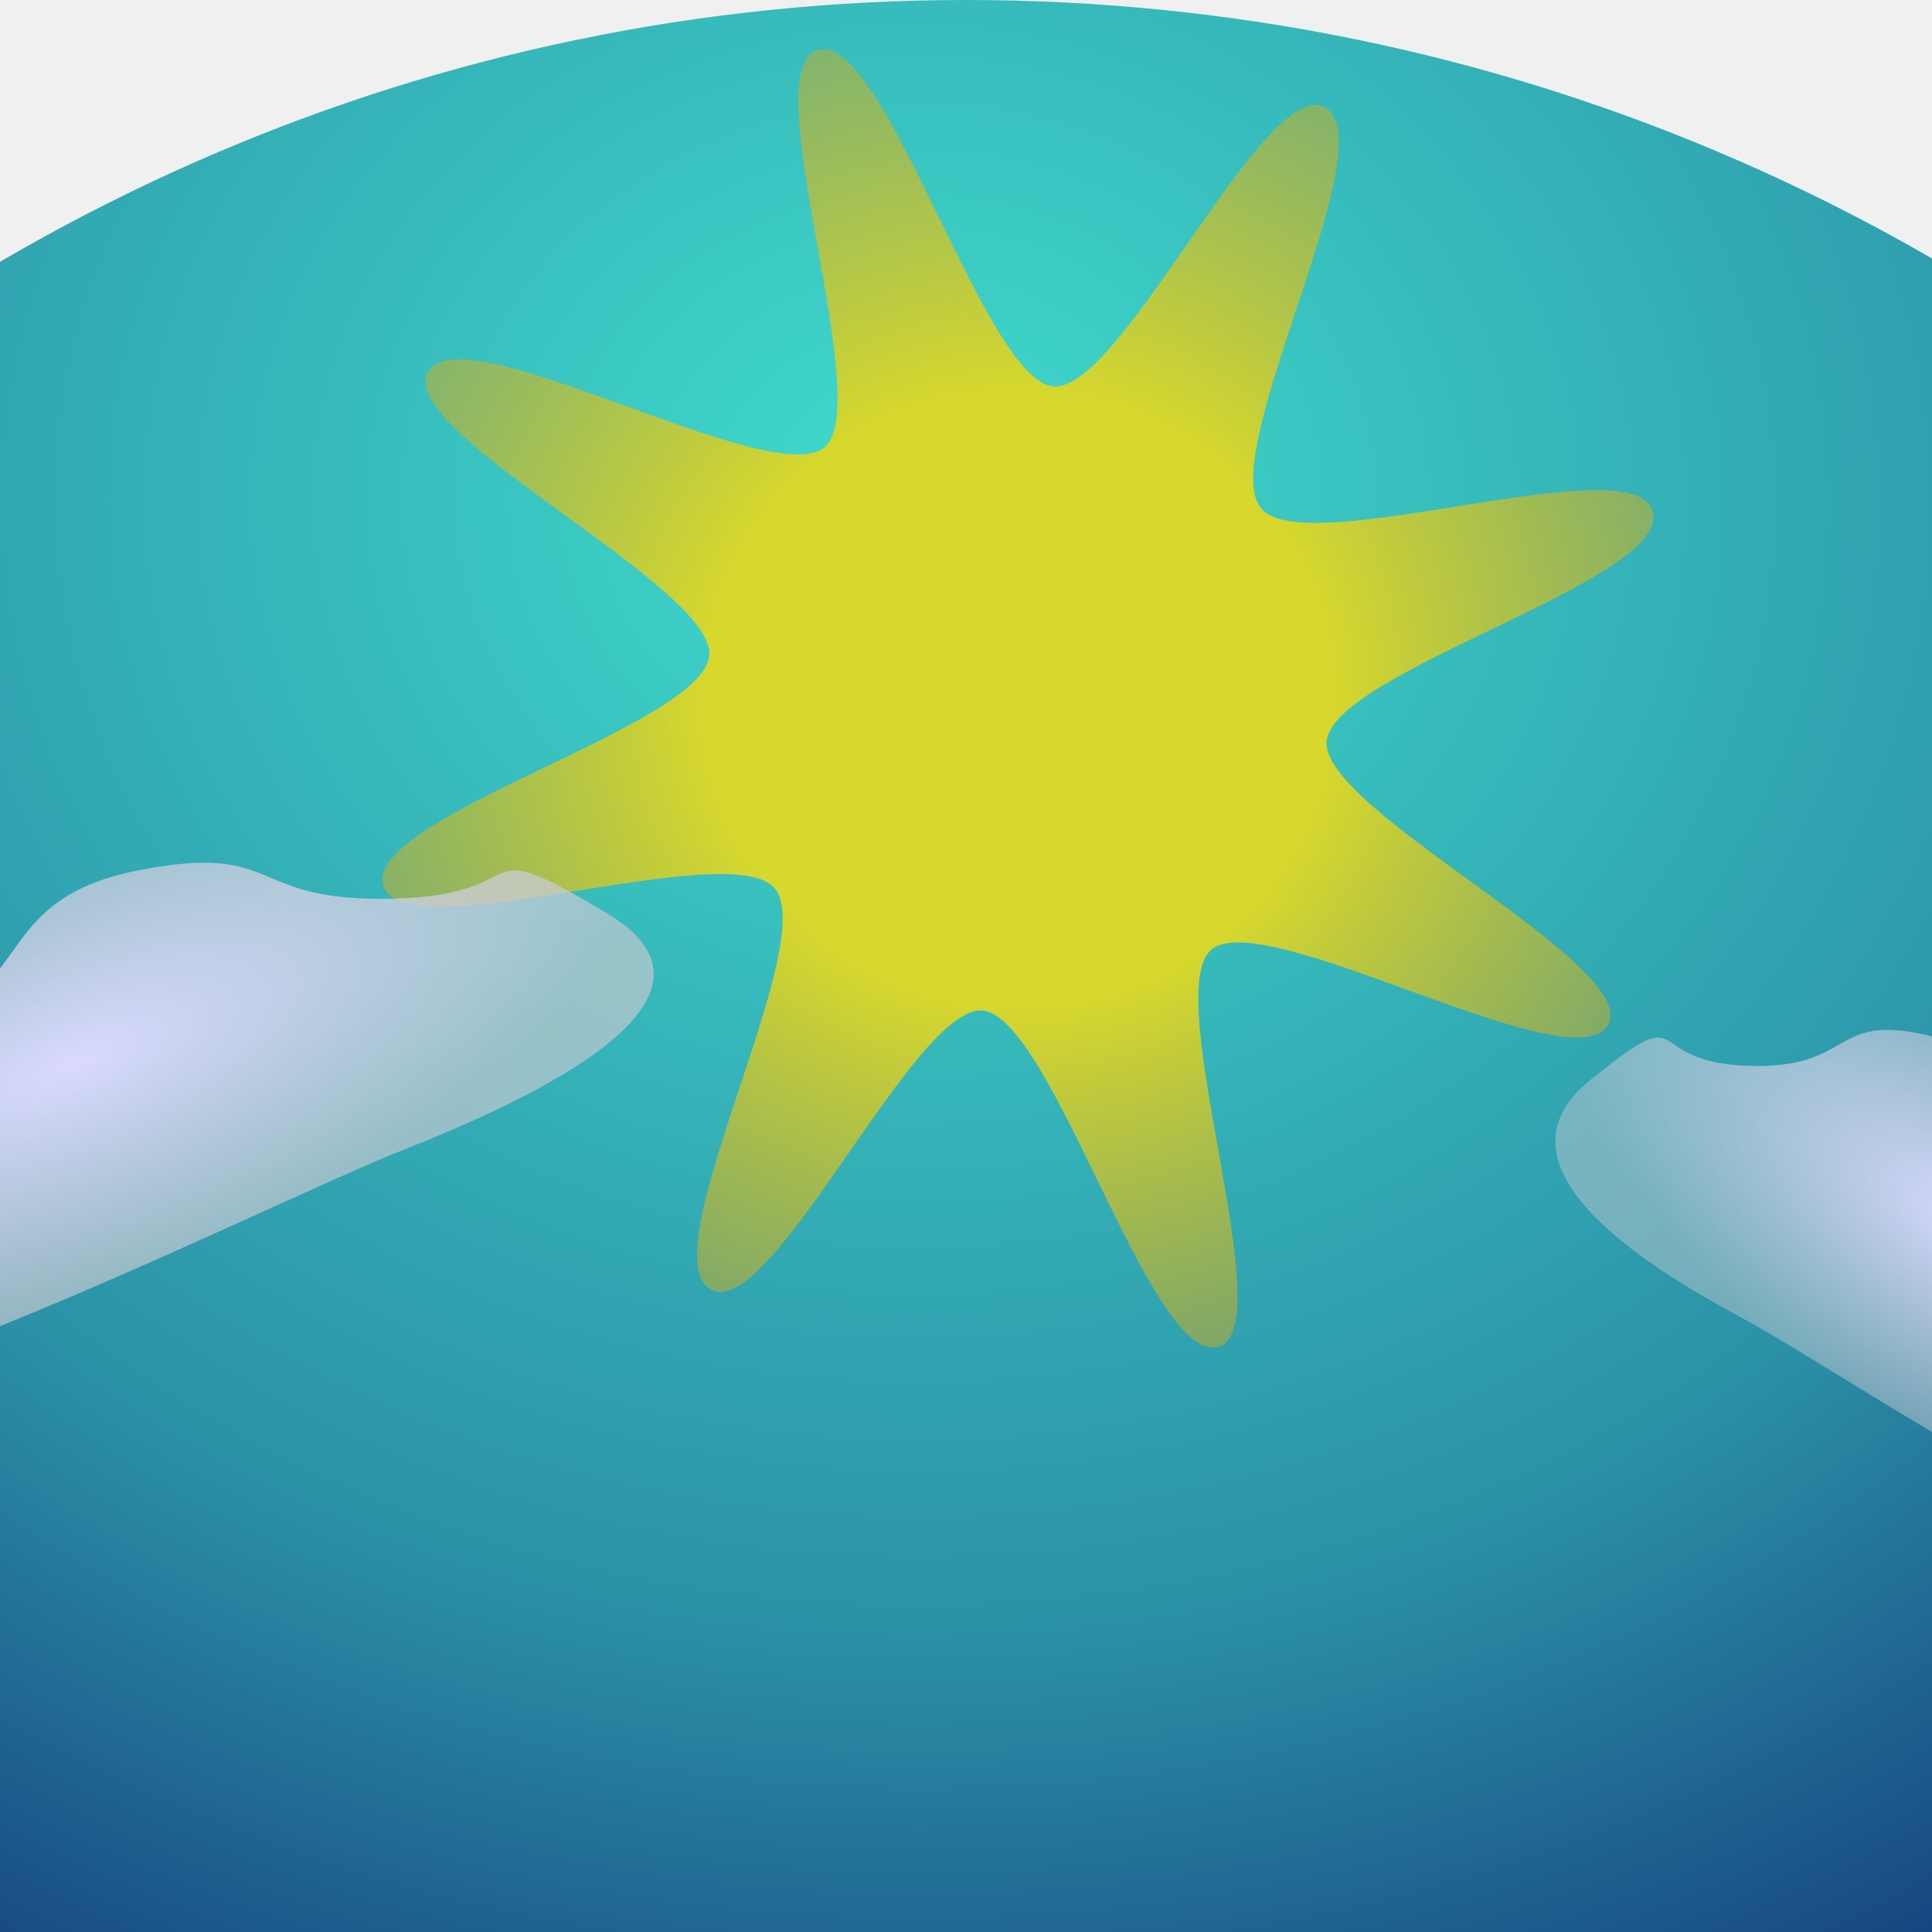
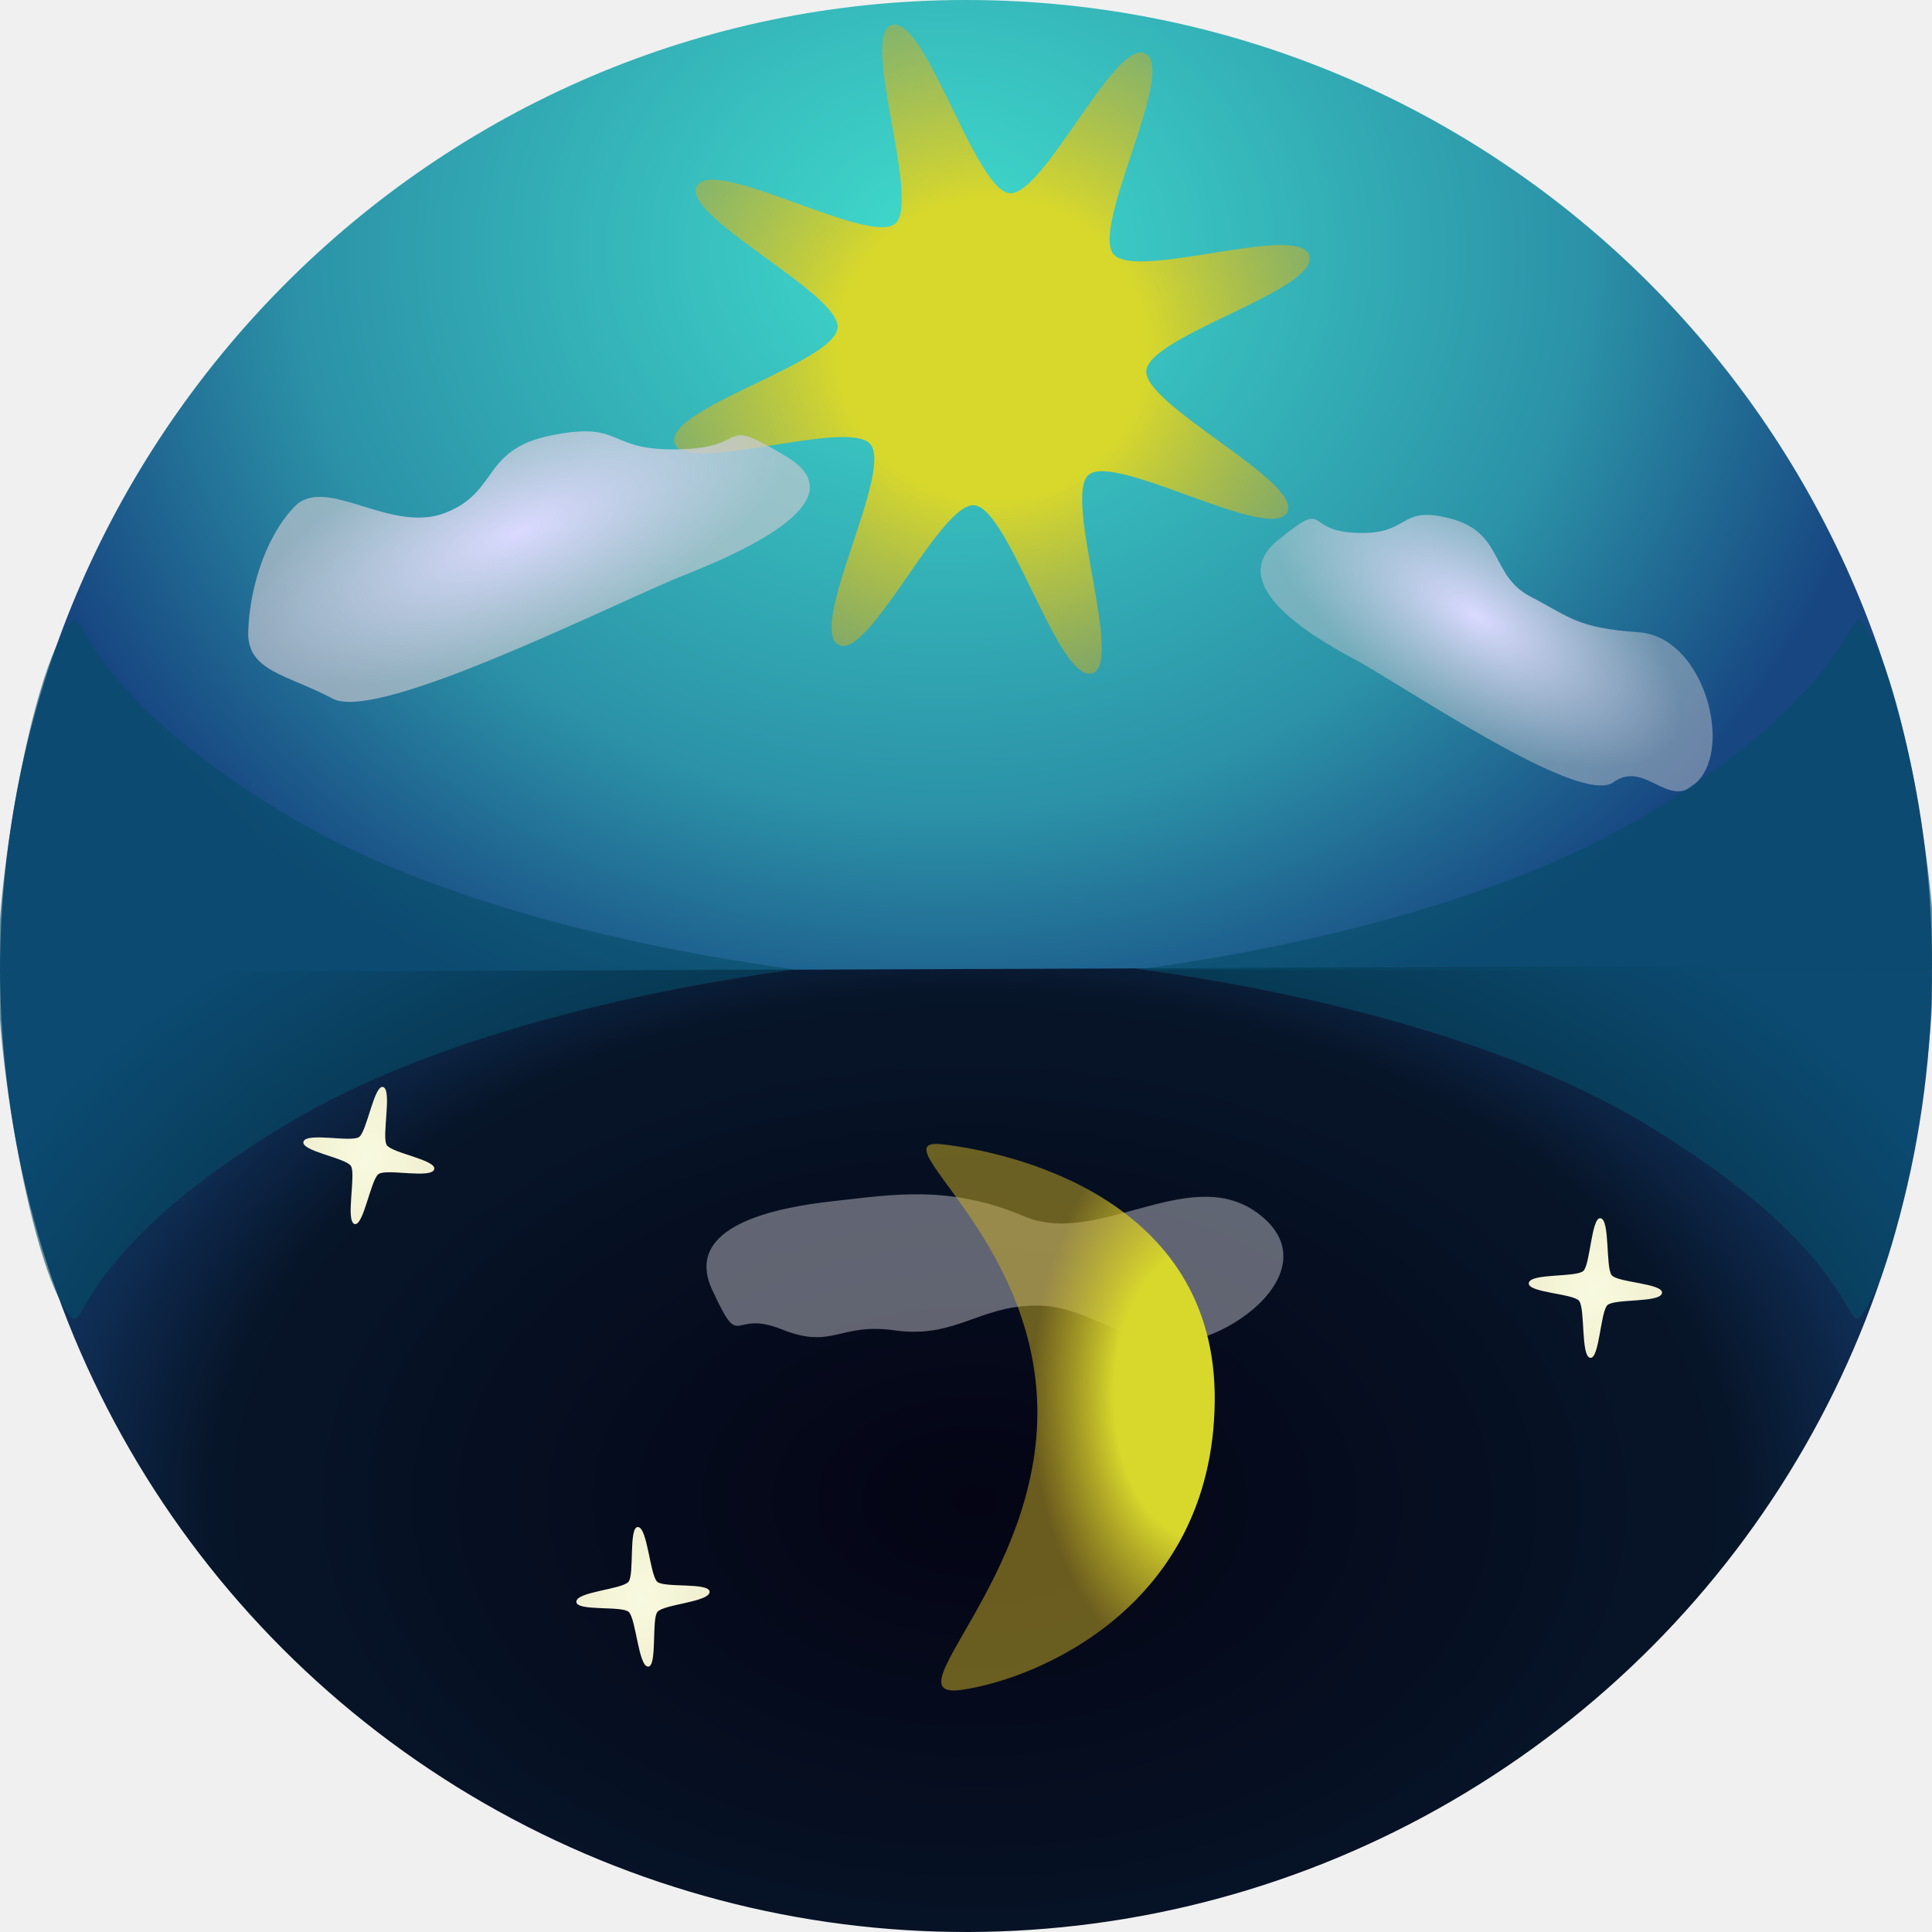
- <svg xmlns="http://www.w3.org/2000/svg" xmlns:xlink="http://www.w3.org/1999/xlink" width="100" height="100" viewBox="25 0 50 50" version="1.1" id="svg5">
+ <svg xmlns="http://www.w3.org/2000/svg" xmlns:xlink="http://www.w3.org/1999/xlink" width="200" height="200" viewBox="25 0 100 100" version="1.1" id="svg5">
  <defs id="defs2">
+     <linearGradient id="linearGradient1562">
+       <stop style="stop-color:#c6511e;stop-opacity:1" offset="0" id="stop1558" />
+       <stop style="stop-color:#054c66;stop-opacity:0.604" offset="1" id="stop1560" />
+     </linearGradient>
    <linearGradient id="linearGradient10010">
      <stop style="stop-color:#d8d82c;stop-opacity:1" offset="0" id="stop10004" />
      <stop style="stop-color:#d8d82c;stop-opacity:1" offset="0.445" id="stop10006" />
      <stop style="stop-color:#c9ac24;stop-opacity:0.518" offset="1" id="stop10008" />
    </linearGradient>
    <linearGradient id="linearGradient6689">
      <stop style="stop-color:#dadaff;stop-opacity:1" offset="0" id="stop6685" />
      <stop style="stop-color:#c9c9d1;stop-opacity:0.469" offset="1" id="stop6687" />
    </linearGradient>
    <linearGradient id="linearGradient5938">
      <stop style="stop-color:#d8d82c;stop-opacity:1" offset="0" id="stop5932" />
      <stop style="stop-color:#d8d82c;stop-opacity:1" offset="0.504" id="stop5934" />
      <stop style="stop-color:#c9ac24;stop-opacity:0.518" offset="1" id="stop5936" />
    </linearGradient>
    <linearGradient id="linearGradient4584">
      <stop style="stop-color:#f8fadf;stop-opacity:1" offset="0" id="stop5451" />
      <stop style="stop-color:#f2f0d2;stop-opacity:1" offset="1" id="stop5453" />
    </linearGradient>
    <linearGradient id="linearGradient4584-5">
      <stop style="stop-color:#dadaff;stop-opacity:1" offset="0" id="stop4580" />
      <stop style="stop-color:#c9c9d1;stop-opacity:0.665" offset="1" id="stop4582" />
    </linearGradient>
    <linearGradient id="linearGradient951-2">
      <stop style="stop-color:#40dccd;stop-opacity:1" offset="0" id="stop1170" />
      <stop style="stop-color:#2b91a7;stop-opacity:1;" offset="0.674" id="stop2279" />
      <stop style="stop-color:#174681;stop-opacity:1" offset="1" id="stop1172" />
    </linearGradient>
    <linearGradient id="linearGradient951-4">
      <stop style="stop-color:#040414;stop-opacity:1" offset="0" id="stop947" />
      <stop style="stop-color:#071529;stop-opacity:1" offset="0.7" id="stop2085" />
      <stop style="stop-color:#174681;stop-opacity:1" offset="1" id="stop949" />
    </linearGradient>
    <radialGradient xlink:href="#linearGradient951-4" id="radialGradient953" cx="61.29" cy="110.135" fx="61.29" fy="110.135" r="32.279" gradientTransform="matrix(-1.750741,-0.01139256,0.00760852,-1.169248,156.9085,207.1865)" gradientUnits="userSpaceOnUse" />
    <radialGradient xlink:href="#linearGradient951-2" id="radialGradient1069" gradientUnits="userSpaceOnUse" gradientTransform="matrix(1.548909,0.01551318,0.01346694,-1.344601,-48.18679,205.0148)" cx="61.301" cy="143.531" fx="61.301" fy="143.531" r="32.279" />
    <radialGradient xlink:href="#linearGradient10010" id="radialGradient3063" cx="222.739" cy="353.553" fx="222.739" fy="353.553" r="26.87" gradientUnits="userSpaceOnUse" gradientTransform="matrix(1.044577,0.00116599,-4.237143e-4,1.000019,-9.779314,-0.2663007)" />
    <radialGradient xlink:href="#linearGradient4584-5" id="radialGradient4620" gradientUnits="userSpaceOnUse" gradientTransform="matrix(1.114522,-0.4399698,0.1382757,0.4347031,-59.5082,9.264978)" cx="64.237" cy="107.023" fx="64.237" fy="107.023" r="12.749" />
    <radialGradient xlink:href="#linearGradient6689" id="radialGradient4960" gradientUnits="userSpaceOnUse" gradientTransform="matrix(-0.8240211,-0.4399698,-0.1022341,0.4347031,140.24,13.5912)" cx="64.237" cy="107.023" fx="64.237" fy="107.023" r="12.749" />
    <radialGradient xlink:href="#linearGradient4584" id="radialGradient5449" cx="158.471" cy="455.561" fx="158.471" fy="455.561" r="9.547" gradientUnits="userSpaceOnUse" gradientTransform="matrix(0.9074643,-0.01029586,0.01230992,0.9999302,9.083976,1.66622)" />
    <radialGradient xlink:href="#linearGradient5938" id="radialGradient5930" cx="70.199" cy="131.705" fx="70.199" fy="131.705" r="5.455" gradientTransform="matrix(1.584021,0,0,2.683599,-49.16831,-281.2393)" gradientUnits="userSpaceOnUse" />
    <radialGradient xlink:href="#linearGradient6689" id="radialGradient6406" gradientUnits="userSpaceOnUse" gradientTransform="matrix(-0.1878383,0.1953555,-0.2156049,-0.2180536,133.3564,144.3871)" cx="31.918" cy="91.454" fx="31.918" fy="91.454" r="12.749" />
+     <radialGradient xlink:href="#linearGradient1562" id="radialGradient1564" cx="4.011" cy="78.682" fx="4.011" fy="78.682" r="20.558" gradientTransform="matrix(0.2062747,0.02383973,-0.01592356,0.1377796,20.09789,29.50697)" gradientUnits="userSpaceOnUse" />
  </defs>
-   <g id="layer1">
+   <g id="layer1" transform="translate(25)">
    <g id="wheel">
      <path id="path846" style="fill:url(#radialGradient953);fill-rule:evenodd;stroke-width:4.647;stroke-linecap:round;paint-order:fill markers stroke;stop-color:#000000" d="M 99.999,49.88 C 100.093,67.775 90.616,84.212 75.151,93.214 59.685,102.215 40.588,102.265 25.076,93.345 9.563,84.425 1.4729482e-6,67.895 0,50" />
      <path id="circle1067" style="fill:url(#radialGradient1069);fill-rule:evenodd;stroke-width:4.647;stroke-linecap:round;paint-order:fill markers stroke;stop-color:#000000" d="M 100,49.971 C 99.984,22.362 77.594,-0.008 49.985,2.1294521e-6 22.377,0.008 -2.5658046e-6,22.734 0,50.342" />
      <path id="path6404" style="opacity:1;vector-effect:none;fill:url(#radialGradient6406);fill-opacity:1;fill-rule:evenodd;stroke:none;stroke-width:0.3;stroke-opacity:0.766;stop-color:#000000;stop-opacity:1" d="m 59.301,69.392 c -3.062,-1.089 -3.984,-2.014 -6.41,-1.776 -2.426,0.237 -3.722,1.65 -6.59,1.242 -2.868,-0.407 -3.175,1.018 -5.842,-0.052 -2.667,-1.07 -2.074,1.261 -3.601,-2.057 -1.527,-3.317 3.328,-4.257 6.327,-4.584 2.999,-0.327 5.927,-0.859 9.842,0.796 3.915,1.654 8.827,-3.032 12.378,0.077 3.551,3.109 -3.042,7.444 -6.104,6.355 z" />
-       <use x="0" y="0" xlink:href="#path5361" id="use6402" width="100%" height="100%" transform="matrix(0.9912465,-0.1328076,0.1312461,0.9912465,57.01889,12.34512)" />
-       <use x="0" y="0" xlink:href="#path5361" id="use6400" width="100%" height="100%" transform="matrix(0.9609053,-0.2785196,0.2752447,0.9609053,0.03079123,32.71826)" />
+       <use x="0" y="0" xlink:href="#path5361" id="use6402" width="100%" height="100%" transform="matrix(0.9912465,-0.1328076,0.1312461,0.9912465,55.80432,9.917663)" />
+       <use x="0" y="0" xlink:href="#path5361" id="use6400" width="100%" height="100%" transform="matrix(0.9609053,-0.2785196,0.2752447,0.9609053,-1.526639,30.49771)" />
      <path style="fill:url(#radialGradient3063);fill-opacity:1;fill-rule:evenodd;stroke-width:11.339;stroke-linecap:round;paint-order:fill markers stroke;stop-color:#000000" id="path2975" d="m 223.092,380.423 c -2.827,-0.034 -2.666,-14.292 -5.292,-15.339 -2.561,-1.021 -11.886,9.692 -13.812,7.719 -1.975,-2.023 8.221,-11.991 7.105,-14.588 -1.088,-2.533 -15.258,-1.552 -15.225,-4.308 0.034,-2.827 14.292,-2.666 15.339,-5.292 1.021,-2.561 -9.692,-11.886 -7.719,-13.812 2.023,-1.975 11.991,8.221 14.588,7.105 2.533,-1.088 1.552,-15.258 4.308,-15.225 2.827,0.034 2.666,14.292 5.292,15.339 2.561,1.021 11.886,-9.692 13.812,-7.719 1.975,2.023 -8.221,11.991 -7.105,14.588 1.088,2.533 15.258,1.552 15.225,4.308 -0.034,2.827 -14.292,2.666 -15.339,5.292 -1.021,2.561 9.692,11.886 7.719,13.812 -2.023,1.975 -11.991,-8.221 -14.588,-7.105 -2.533,1.088 -1.552,15.258 -4.308,15.225 z" transform="matrix(0.6137491,-0.1719568,0.184498,0.6268352,-150.5908,-165.2422)" />
      <path style="font-variation-settings:normal;opacity:1;vector-effect:none;fill:url(#radialGradient5930);fill-opacity:1;stroke:none;stroke-width:0.428;stroke-linecap:butt;stroke-linejoin:miter;stroke-miterlimit:4;stroke-dasharray:none;stroke-dashoffset:0;stroke-opacity:0.766;-inkscape-stroke:none;stop-color:#000000;stop-opacity:1" d="m 48.77,59.23 c 3.377,0.382 14.233,2.683 14.104,13.332 -0.129,10.649 -9.258,14.361 -13.101,14.905 -3.842,0.543 4.092,-5.718 3.918,-14.645 -0.174,-8.927 -8.299,-13.973 -4.921,-13.592 z" id="path5728" />
-       <path style="fill:url(#radialGradient5449);fill-opacity:1;fill-rule:evenodd;stroke:none;stroke-width:11.339;stroke-linecap:round;paint-order:fill markers stroke;stop-color:#000000" id="path5361" d="m 158.745,464.923 c -1.382,-0.099 -1.217,-6.663 -2.197,-7.643 -0.935,-0.935 -7.443,-0.583 -7.349,-1.903 0.099,-1.382 6.663,-1.217 7.643,-2.197 0.935,-0.935 0.583,-7.443 1.903,-7.349 1.382,0.099 1.217,6.663 2.197,7.643 0.935,0.935 7.443,0.583 7.349,1.903 -0.099,1.382 -6.663,1.217 -7.643,2.197 -0.935,0.935 -0.583,7.443 -1.903,7.349 z" transform="matrix(0.3544718,0.07464831,-0.07729971,0.3714295,-2.864841,-123.7488)" />
+       <path style="fill:url(#radialGradient5449);fill-opacity:1;fill-rule:evenodd;stroke:none;stroke-width:11.339;stroke-linecap:round;paint-order:fill markers stroke;stop-color:#000000" id="path5361" d="m 158.745,464.923 c -1.382,-0.099 -1.217,-6.663 -2.197,-7.643 -0.935,-0.935 -7.443,-0.583 -7.349,-1.903 0.099,-1.382 6.663,-1.217 7.643,-2.197 0.935,-0.935 0.583,-7.443 1.903,-7.349 1.382,0.099 1.217,6.663 2.197,7.643 0.935,0.935 7.443,0.583 7.349,1.903 -0.099,1.382 -6.663,1.217 -7.643,2.197 -0.935,0.935 -0.583,7.443 -1.903,7.349 z" transform="matrix(0.3544718,0.07464831,-0.07729971,0.3714295,-1.979492,-121.1813)" />
      <path id="path4958" style="opacity:1;vector-effect:none;fill:url(#radialGradient4960);fill-opacity:1;fill-rule:evenodd;stroke:none;stroke-width:0.284;stroke-opacity:0.766;stop-color:#000000;stop-opacity:1" d="m 84.83,32.728 c -3.205,-0.23 -3.515,-0.757 -5.615,-1.85 -2.1,-1.093 -1.37,-3.311 -4.127,-4.034 -2.757,-0.722 -2.019,0.839 -4.859,0.739 -2.84,-0.1 -1.373,-1.81 -4.078,0.372 -2.705,2.181 1.312,4.753 3.894,6.132 2.582,1.379 11.714,7.658 13.461,6.403 1.747,-1.255 2.982,1.775 4.534,-0.248 1.552,-2.022 -0.004,-7.285 -3.209,-7.514 z" />
      <path id="rect3316" style="opacity:1;vector-effect:none;fill:url(#radialGradient4620);fill-opacity:1;fill-rule:evenodd;stroke:none;stroke-width:0.33;stroke-opacity:0.766;stop-color:#000000;stop-opacity:1" d="m 15.241,26.228 c 1.607,-1.679 4.949,1.417 7.789,0.324 2.84,-1.093 1.853,-3.311 5.582,-4.034 3.729,-0.722 2.731,0.839 6.572,0.739 3.841,-0.1 1.858,-1.81 5.516,0.372 3.659,2.181 -1.774,4.753 -5.267,6.132 -3.493,1.379 -15.843,7.658 -18.206,6.403 -2.363,-1.255 -4.422,-1.413 -4.379,-3.435 0.044,-2.022 0.784,-4.821 2.392,-6.5 z" />
+       <path style="font-variation-settings:normal;opacity:1;vector-effect:none;fill:url(#radialGradient1564);fill-opacity:1;stroke:none;stroke-width:0.609;stroke-linecap:butt;stroke-linejoin:miter;stroke-miterlimit:4;stroke-dasharray:none;stroke-dashoffset:0;stroke-opacity:0.766;-inkscape-stroke:none;stop-color:#000000;stop-opacity:1" d="M 41.111,50.195 C 41.911,50.186 25.52,48.623 14.785,42.143 4.05,35.662 4.408,31.357 3.674,32.182 c -2.273,2.558 -4.185,16.065 -3.641,17.999 0,0 40.279,0.022 41.078,0.013 z" id="path986" />
+       <use x="0" y="0" xlink:href="#path986" id="use1899" transform="matrix(-1,0,0,1,100.0447,0)" width="100%" height="100%" />
+       <use x="0" y="0" xlink:href="#path986" id="use1901" width="100%" height="100%" transform="matrix(1,0,0,-1,0,100.3594)" />
+       <use x="0" y="0" xlink:href="#path986" id="use1903" width="100%" height="100%" transform="rotate(180,49.97809,50.16138)" />
    </g>
    <path id="rect10272" style="display:none;opacity:1;vector-effect:none;fill:#ffffff;fill-opacity:1;fill-rule:evenodd;stroke:none;stroke-width:0.266;stroke-opacity:0.766;stop-color:#000000;stop-opacity:1" d="M 15.984,0 H 47.951 L 39.959,29.303 H 23.975 Z" />
  </g>
</svg>
